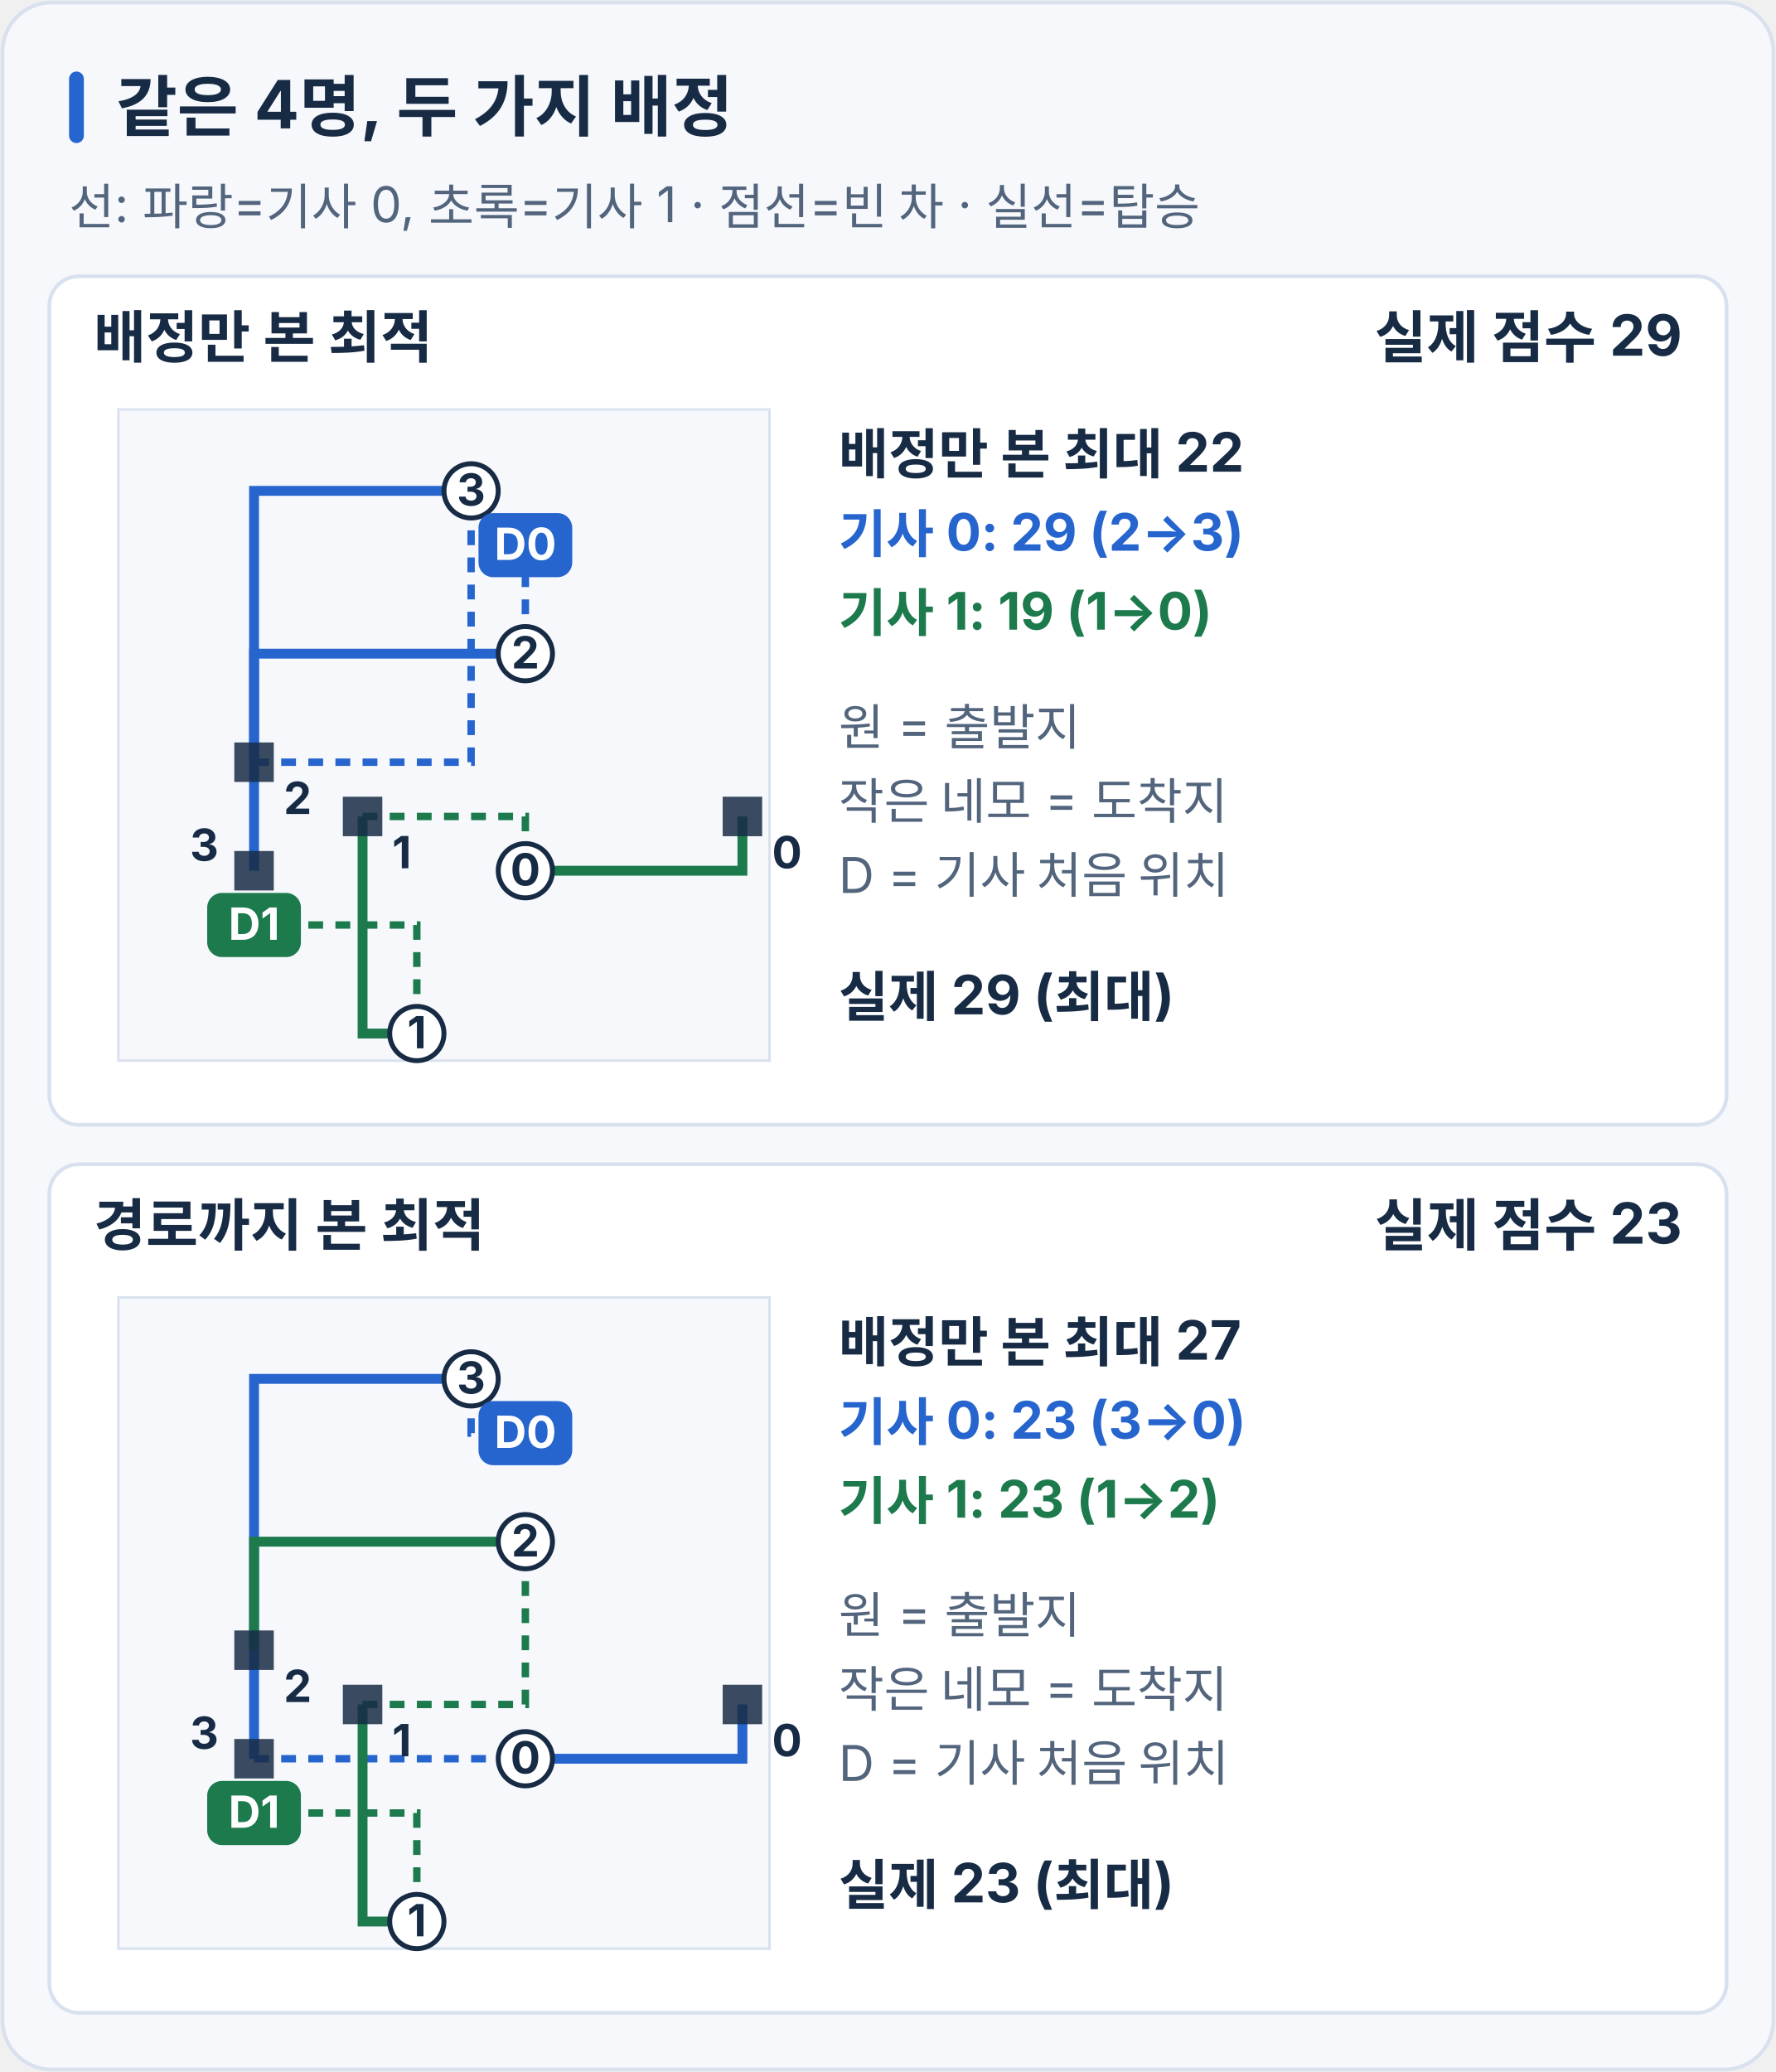
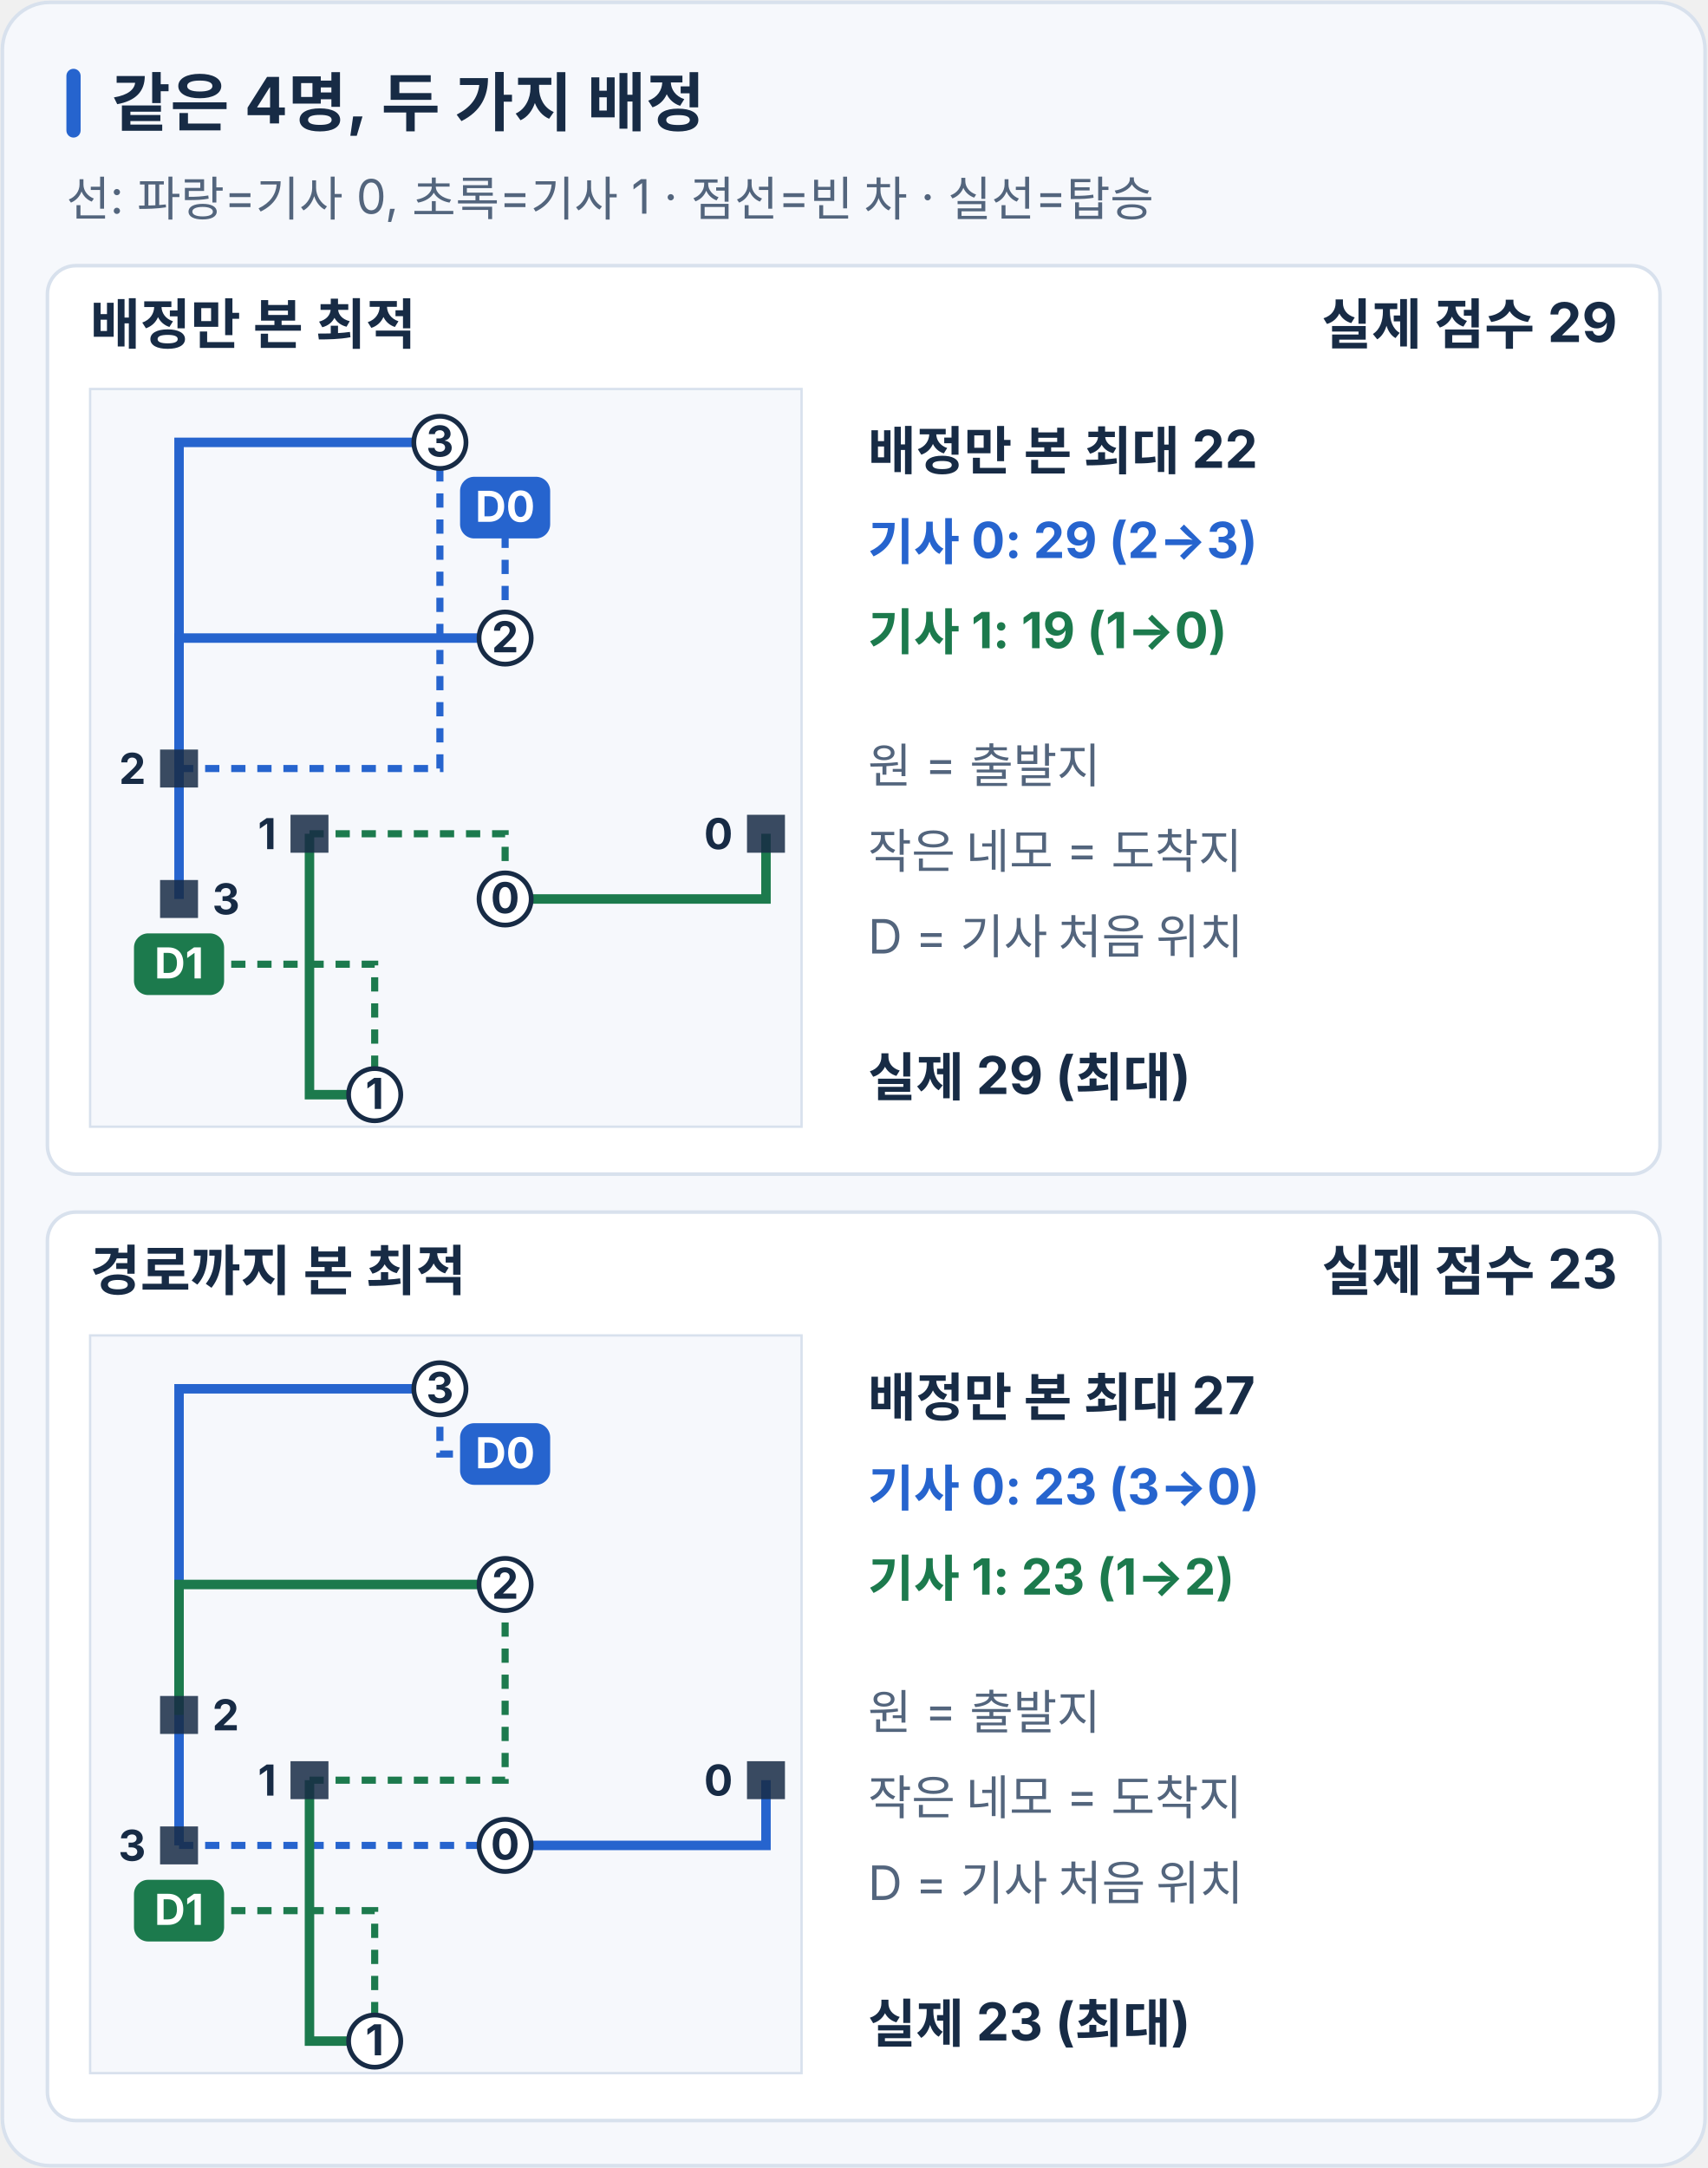
- <svg xmlns="http://www.w3.org/2000/svg" viewBox="0 0 720 840" role="img" aria-labelledby="title desc">
+ <svg xmlns="http://www.w3.org/2000/svg" viewBox="0 0 720 914" role="img" aria-labelledby="title desc">
  <style>text{font-family:-apple-system,BlinkMacSystemFont,"Apple SD Gothic Neo","Noto Sans KR",sans-serif}*{box-sizing:border-box}</style>
-   <rect x="1" y="1" width="718" height="838" rx="20" fill="#f6f8fc" stroke="#d8e1ed" stroke-width="1.5" />
+   <rect x="1" y="1" width="718" height="912" rx="20" fill="#f6f8fc" stroke="#d8e1ed" stroke-width="1.5" />
  <rect x="28" y="29" width="6" height="29" rx="3" fill="#2664ce" />
  <text x="47" y="53" font-size="27" fill="#172b45" font-weight="750" text-anchor="start">같은 4명, 두 가지 배정</text>
  <text x="28" y="91" font-size="20" fill="#53657d" font-weight="400" text-anchor="start">선: 파랑=기사 0, 초록=기사 1 · 점선=빈 차 · 실선=탑승</text>
-   <rect x="20" y="112" width="680" height="344" rx="12" fill="#ffffff" stroke="#d8e1ed" stroke-width="1.5" />
+   <rect x="20" y="112" width="680" height="383" rx="12" fill="#ffffff" stroke="#d8e1ed" stroke-width="1.5" />
  <text x="38" y="145" font-size="23" fill="#172b45" font-weight="750" text-anchor="start">배정만 본 최적</text>
  <text x="682" y="145" font-size="23" fill="#172b45" font-weight="750" text-anchor="end">실제 점수 29</text>
-   <rect x="48" y="166" width="264" height="264" fill="#f6f8fc" stroke="#d8e1ed" />
-   <polyline points="213.0,221.0 213.0,221.0 213.0,265.0" fill="none" stroke="#2664ce" stroke-width="3" stroke-dasharray="6 5" />
-   <polyline points="213.0,265.0 103.0,265.0 103.0,309.0" fill="none" stroke="#2664ce" stroke-width="4" />
-   <polyline points="103.0,309.0 191.0,309.0 191.0,199.0" fill="none" stroke="#2664ce" stroke-width="3" stroke-dasharray="6 5" />
-   <polyline points="191.0,199.0 103.0,199.0 103.0,353.0" fill="none" stroke="#2664ce" stroke-width="4" />
-   <polyline points="103.0,375.0 169.0,375.0 169.0,419.0" fill="none" stroke="#1c7a4d" stroke-width="3" stroke-dasharray="6 5" />
-   <polyline points="169.0,419.0 147.0,419.0 147.0,331.0" fill="none" stroke="#1c7a4d" stroke-width="4" />
-   <polyline points="147.0,331.0 213.0,331.0 213.0,353.0" fill="none" stroke="#1c7a4d" stroke-width="3" stroke-dasharray="6 5" />
-   <polyline points="213.0,353.0 301.0,353.0 301.0,331.0" fill="none" stroke="#1c7a4d" stroke-width="4" />
-   <rect x="293.0" y="323.0" width="16" height="16" fill="#172b45" opacity="0.85" />
-   <text x="313.0" y="352.0" font-size="18" fill="#172b45" font-weight="700" text-anchor="start">0</text>
-   <circle cx="213.0" cy="353.0" r="11" fill="#ffffff" stroke="#172b45" stroke-width="2" />
-   <text x="213.0" y="359.0" font-size="18" fill="#172b45" font-weight="700" text-anchor="middle">0</text>
-   <rect x="139.0" y="323.0" width="16" height="16" fill="#172b45" opacity="0.85" />
-   <text x="159.0" y="352.0" font-size="18" fill="#172b45" font-weight="700" text-anchor="start">1</text>
-   <circle cx="169.0" cy="419.0" r="11" fill="#ffffff" stroke="#172b45" stroke-width="2" />
-   <text x="169.0" y="425.0" font-size="18" fill="#172b45" font-weight="700" text-anchor="middle">1</text>
-   <rect x="95.0" y="301.0" width="16" height="16" fill="#172b45" opacity="0.85" />
-   <text x="115.0" y="330.0" font-size="18" fill="#172b45" font-weight="700" text-anchor="start">2</text>
-   <circle cx="213.0" cy="265.0" r="11" fill="#ffffff" stroke="#172b45" stroke-width="2" />
-   <text x="213.0" y="271.0" font-size="18" fill="#172b45" font-weight="700" text-anchor="middle">2</text>
-   <rect x="95.0" y="345.0" width="16" height="16" fill="#172b45" opacity="0.85" />
-   <text x="77.0" y="349.0" font-size="18" fill="#172b45" font-weight="700" text-anchor="start">3</text>
-   <circle cx="191.0" cy="199.0" r="11" fill="#ffffff" stroke="#172b45" stroke-width="2" />
-   <text x="191.0" y="205.0" font-size="18" fill="#172b45" font-weight="700" text-anchor="middle">3</text>
-   <rect x="194.0" y="208.0" width="38" height="26" rx="6" fill="#2664ce" />
-   <text x="213.0" y="227.0" font-size="18" fill="#ffffff" font-weight="750" text-anchor="middle">D0</text>
-   <rect x="84.0" y="362.0" width="38" height="26" rx="6" fill="#1c7a4d" />
-   <text x="103.0" y="381.0" font-size="18" fill="#ffffff" font-weight="750" text-anchor="middle">D1</text>
-   <text x="340" y="192" font-size="22" fill="#172b45" font-weight="700" text-anchor="start">배정만 본 최대 22</text>
-   <text x="340" y="224" font-size="21" fill="#2664ce" font-weight="700" text-anchor="start">기사 0: 29 (2→3)</text>
-   <text x="340" y="256" font-size="21" fill="#1c7a4d" font-weight="700" text-anchor="start">기사 1: 19 (1→0)</text>
-   <text x="340" y="302" font-size="20" fill="#53657d" font-weight="400" text-anchor="start">원 = 출발지</text>
-   <text x="340" y="332" font-size="20" fill="#53657d" font-weight="400" text-anchor="start">작은 네모 = 도착지</text>
-   <text x="340" y="362" font-size="20" fill="#53657d" font-weight="400" text-anchor="start">D = 기사 처음 위치</text>
-   <text x="340" y="412" font-size="22" fill="#172b45" font-weight="700" text-anchor="start">실제 29 (최대)</text>
-   <rect x="20" y="472" width="680" height="344" rx="12" fill="#ffffff" stroke="#d8e1ed" stroke-width="1.5" />
-   <text x="38" y="505" font-size="23" fill="#172b45" font-weight="750" text-anchor="start">경로까지 본 최적</text>
-   <text x="682" y="505" font-size="23" fill="#172b45" font-weight="750" text-anchor="end">실제 점수 23</text>
-   <rect x="48" y="526" width="264" height="264" fill="#f6f8fc" stroke="#d8e1ed" />
-   <polyline points="213.0,581.0 191.0,581.0 191.0,559.0" fill="none" stroke="#2664ce" stroke-width="3" stroke-dasharray="6 5" />
-   <polyline points="191.0,559.0 103.0,559.0 103.0,713.0" fill="none" stroke="#2664ce" stroke-width="4" />
-   <polyline points="103.0,713.0 213.0,713.0 213.0,713.0" fill="none" stroke="#2664ce" stroke-width="3" stroke-dasharray="6 5" />
-   <polyline points="213.0,713.0 301.0,713.0 301.0,691.0" fill="none" stroke="#2664ce" stroke-width="4" />
-   <polyline points="103.0,735.0 169.0,735.0 169.0,779.0" fill="none" stroke="#1c7a4d" stroke-width="3" stroke-dasharray="6 5" />
-   <polyline points="169.0,779.0 147.0,779.0 147.0,691.0" fill="none" stroke="#1c7a4d" stroke-width="4" />
-   <polyline points="147.0,691.0 213.0,691.0 213.0,625.0" fill="none" stroke="#1c7a4d" stroke-width="3" stroke-dasharray="6 5" />
-   <polyline points="213.0,625.0 103.0,625.0 103.0,669.0" fill="none" stroke="#1c7a4d" stroke-width="4" />
-   <rect x="293.0" y="683.0" width="16" height="16" fill="#172b45" opacity="0.85" />
-   <text x="313.0" y="712.0" font-size="18" fill="#172b45" font-weight="700" text-anchor="start">0</text>
-   <circle cx="213.0" cy="713.0" r="11" fill="#ffffff" stroke="#172b45" stroke-width="2" />
-   <text x="213.0" y="719.0" font-size="18" fill="#172b45" font-weight="700" text-anchor="middle">0</text>
-   <rect x="139.0" y="683.0" width="16" height="16" fill="#172b45" opacity="0.85" />
-   <text x="159.0" y="712.0" font-size="18" fill="#172b45" font-weight="700" text-anchor="start">1</text>
-   <circle cx="169.0" cy="779.0" r="11" fill="#ffffff" stroke="#172b45" stroke-width="2" />
-   <text x="169.0" y="785.0" font-size="18" fill="#172b45" font-weight="700" text-anchor="middle">1</text>
-   <rect x="95.0" y="661.0" width="16" height="16" fill="#172b45" opacity="0.85" />
-   <text x="115.0" y="690.0" font-size="18" fill="#172b45" font-weight="700" text-anchor="start">2</text>
-   <circle cx="213.0" cy="625.0" r="11" fill="#ffffff" stroke="#172b45" stroke-width="2" />
-   <text x="213.0" y="631.0" font-size="18" fill="#172b45" font-weight="700" text-anchor="middle">2</text>
-   <rect x="95.0" y="705.0" width="16" height="16" fill="#172b45" opacity="0.85" />
-   <text x="77.0" y="709.0" font-size="18" fill="#172b45" font-weight="700" text-anchor="start">3</text>
-   <circle cx="191.0" cy="559.0" r="11" fill="#ffffff" stroke="#172b45" stroke-width="2" />
-   <text x="191.0" y="565.0" font-size="18" fill="#172b45" font-weight="700" text-anchor="middle">3</text>
-   <rect x="194.0" y="568.0" width="38" height="26" rx="6" fill="#2664ce" />
-   <text x="213.0" y="587.0" font-size="18" fill="#ffffff" font-weight="750" text-anchor="middle">D0</text>
-   <rect x="84.0" y="722.0" width="38" height="26" rx="6" fill="#1c7a4d" />
-   <text x="103.0" y="741.0" font-size="18" fill="#ffffff" font-weight="750" text-anchor="middle">D1</text>
-   <text x="340" y="552" font-size="22" fill="#172b45" font-weight="700" text-anchor="start">배정만 본 최대 27</text>
-   <text x="340" y="584" font-size="21" fill="#2664ce" font-weight="700" text-anchor="start">기사 0: 23 (3→0)</text>
-   <text x="340" y="616" font-size="21" fill="#1c7a4d" font-weight="700" text-anchor="start">기사 1: 23 (1→2)</text>
-   <text x="340" y="662" font-size="20" fill="#53657d" font-weight="400" text-anchor="start">원 = 출발지</text>
-   <text x="340" y="692" font-size="20" fill="#53657d" font-weight="400" text-anchor="start">작은 네모 = 도착지</text>
-   <text x="340" y="722" font-size="20" fill="#53657d" font-weight="400" text-anchor="start">D = 기사 처음 위치</text>
-   <text x="340" y="772" font-size="22" fill="#172b45" font-weight="700" text-anchor="start">실제 23 (최대)</text>
+   <rect x="38" y="164" width="300" height="311" fill="#f6f8fc" stroke="#d8e1ed" />
+   <polyline points="213,214 213,214 213,269" fill="none" stroke="#2664ce" stroke-width="3" stroke-dasharray="6 5" />
+   <polyline points="213,269 75.5,269 75.5,324" fill="none" stroke="#2664ce" stroke-width="4" />
+   <polyline points="75.5,324 185.5,324 185.5,186.5" fill="none" stroke="#2664ce" stroke-width="3" stroke-dasharray="6 5" />
+   <polyline points="185.5,186.5 75.5,186.5 75.5,379" fill="none" stroke="#2664ce" stroke-width="4" />
+   <polyline points="75.5,406.5 158,406.5 158,461.5" fill="none" stroke="#1c7a4d" stroke-width="3" stroke-dasharray="6 5" />
+   <polyline points="158,461.5 130.5,461.5 130.5,351.5" fill="none" stroke="#1c7a4d" stroke-width="4" />
+   <polyline points="130.5,351.5 213,351.5 213,379" fill="none" stroke="#1c7a4d" stroke-width="3" stroke-dasharray="6 5" />
+   <polyline points="213,379 323,379 323,351.5" fill="none" stroke="#1c7a4d" stroke-width="4" />
+   <rect x="315" y="343.5" width="16" height="16" fill="#172b45" opacity="0.85" />
+   <circle cx="213" cy="379" r="11" fill="#ffffff" stroke="#172b45" stroke-width="2" />
+   <text x="213" y="385" font-size="18" fill="#172b45" font-weight="700" text-anchor="middle">0</text>
+   <rect x="122.5" y="343.5" width="16" height="16" fill="#172b45" opacity="0.85" />
+   <circle cx="158" cy="461.5" r="11" fill="#ffffff" stroke="#172b45" stroke-width="2" />
+   <text x="158" y="467.5" font-size="18" fill="#172b45" font-weight="700" text-anchor="middle">1</text>
+   <rect x="67.5" y="316" width="16" height="16" fill="#172b45" opacity="0.85" />
+   <circle cx="213" cy="269" r="11" fill="#ffffff" stroke="#172b45" stroke-width="2" />
+   <text x="213" y="275" font-size="18" fill="#172b45" font-weight="700" text-anchor="middle">2</text>
+   <rect x="67.5" y="371" width="16" height="16" fill="#172b45" opacity="0.85" />
+   <circle cx="185.5" cy="186.5" r="11" fill="#ffffff" stroke="#172b45" stroke-width="2" />
+   <text x="185.5" y="192.5" font-size="18" fill="#172b45" font-weight="700" text-anchor="middle">3</text>
+   <rect x="194" y="201" width="38" height="26" rx="6" fill="#2664ce" />
+   <text x="213" y="220" font-size="18" fill="#ffffff" font-weight="750" text-anchor="middle">D0</text>
+   <rect x="56.5" y="393.5" width="38" height="26" rx="6" fill="#1c7a4d" />
+   <text x="75.5" y="412.5" font-size="18" fill="#ffffff" font-weight="750" text-anchor="middle">D1</text>
+   <text x="309" y="358" font-size="18" fill="#172b45" font-weight="700" text-anchor="end" stroke="#f6f8fc" stroke-width="3" paint-order="stroke">0</text>
+   <text x="116.5" y="358" font-size="18" fill="#172b45" font-weight="700" text-anchor="end" stroke="#f6f8fc" stroke-width="3" paint-order="stroke">1</text>
+   <text x="61.5" y="330.5" font-size="18" fill="#172b45" font-weight="700" text-anchor="end" stroke="#f6f8fc" stroke-width="3" paint-order="stroke">2</text>
+   <text x="89.5" y="385.5" font-size="18" fill="#172b45" font-weight="700" text-anchor="start" stroke="#f6f8fc" stroke-width="3" paint-order="stroke">3</text>
+   <text x="366" y="198" font-size="22" fill="#172b45" font-weight="700" text-anchor="start">배정만 본 최대 22</text>
+   <text x="366" y="236" font-size="21" fill="#2664ce" font-weight="700" text-anchor="start">기사 0: 29 (2→3)</text>
+   <text x="366" y="274" font-size="21" fill="#1c7a4d" font-weight="700" text-anchor="start">기사 1: 19 (1→0)</text>
+   <text x="366" y="330" font-size="20" fill="#53657d" font-weight="400" text-anchor="start">원 = 출발지</text>
+   <text x="366" y="366" font-size="20" fill="#53657d" font-weight="400" text-anchor="start">작은 네모 = 도착지</text>
+   <text x="366" y="402" font-size="20" fill="#53657d" font-weight="400" text-anchor="start">D = 기사 처음 위치</text>
+   <text x="366" y="462" font-size="22" fill="#172b45" font-weight="700" text-anchor="start">실제 29 (최대)</text>
+   <rect x="20" y="511" width="680" height="383" rx="12" fill="#ffffff" stroke="#d8e1ed" stroke-width="1.5" />
+   <text x="38" y="544" font-size="23" fill="#172b45" font-weight="750" text-anchor="start">경로까지 본 최적</text>
+   <text x="682" y="544" font-size="23" fill="#172b45" font-weight="750" text-anchor="end">실제 점수 23</text>
+   <rect x="38" y="563" width="300" height="311" fill="#f6f8fc" stroke="#d8e1ed" />
+   <polyline points="213,613 185.5,613 185.5,585.5" fill="none" stroke="#2664ce" stroke-width="3" stroke-dasharray="6 5" />
+   <polyline points="185.5,585.5 75.5,585.5 75.5,778" fill="none" stroke="#2664ce" stroke-width="4" />
+   <polyline points="75.5,778 213,778 213,778" fill="none" stroke="#2664ce" stroke-width="3" stroke-dasharray="6 5" />
+   <polyline points="213,778 323,778 323,750.5" fill="none" stroke="#2664ce" stroke-width="4" />
+   <polyline points="75.5,805.5 158,805.5 158,860.5" fill="none" stroke="#1c7a4d" stroke-width="3" stroke-dasharray="6 5" />
+   <polyline points="158,860.5 130.5,860.5 130.5,750.5" fill="none" stroke="#1c7a4d" stroke-width="4" />
+   <polyline points="130.5,750.5 213,750.5 213,668" fill="none" stroke="#1c7a4d" stroke-width="3" stroke-dasharray="6 5" />
+   <polyline points="213,668 75.5,668 75.5,723" fill="none" stroke="#1c7a4d" stroke-width="4" />
+   <rect x="315" y="742.5" width="16" height="16" fill="#172b45" opacity="0.85" />
+   <circle cx="213" cy="778" r="11" fill="#ffffff" stroke="#172b45" stroke-width="2" />
+   <text x="213" y="784" font-size="18" fill="#172b45" font-weight="700" text-anchor="middle">0</text>
+   <rect x="122.5" y="742.5" width="16" height="16" fill="#172b45" opacity="0.85" />
+   <circle cx="158" cy="860.5" r="11" fill="#ffffff" stroke="#172b45" stroke-width="2" />
+   <text x="158" y="866.5" font-size="18" fill="#172b45" font-weight="700" text-anchor="middle">1</text>
+   <rect x="67.5" y="715" width="16" height="16" fill="#172b45" opacity="0.85" />
+   <circle cx="213" cy="668" r="11" fill="#ffffff" stroke="#172b45" stroke-width="2" />
+   <text x="213" y="674" font-size="18" fill="#172b45" font-weight="700" text-anchor="middle">2</text>
+   <rect x="67.5" y="770" width="16" height="16" fill="#172b45" opacity="0.85" />
+   <circle cx="185.5" cy="585.5" r="11" fill="#ffffff" stroke="#172b45" stroke-width="2" />
+   <text x="185.5" y="591.5" font-size="18" fill="#172b45" font-weight="700" text-anchor="middle">3</text>
+   <rect x="194" y="600" width="38" height="26" rx="6" fill="#2664ce" />
+   <text x="213" y="619" font-size="18" fill="#ffffff" font-weight="750" text-anchor="middle">D0</text>
+   <rect x="56.5" y="792.5" width="38" height="26" rx="6" fill="#1c7a4d" />
+   <text x="75.5" y="811.5" font-size="18" fill="#ffffff" font-weight="750" text-anchor="middle">D1</text>
+   <text x="309" y="757" font-size="18" fill="#172b45" font-weight="700" text-anchor="end" stroke="#f6f8fc" stroke-width="3" paint-order="stroke">0</text>
+   <text x="116.5" y="757" font-size="18" fill="#172b45" font-weight="700" text-anchor="end" stroke="#f6f8fc" stroke-width="3" paint-order="stroke">1</text>
+   <text x="89.5" y="729.5" font-size="18" fill="#172b45" font-weight="700" text-anchor="start" stroke="#f6f8fc" stroke-width="3" paint-order="stroke">2</text>
+   <text x="61.5" y="784.5" font-size="18" fill="#172b45" font-weight="700" text-anchor="end" stroke="#f6f8fc" stroke-width="3" paint-order="stroke">3</text>
+   <text x="366" y="597" font-size="22" fill="#172b45" font-weight="700" text-anchor="start">배정만 본 최대 27</text>
+   <text x="366" y="635" font-size="21" fill="#2664ce" font-weight="700" text-anchor="start">기사 0: 23 (3→0)</text>
+   <text x="366" y="673" font-size="21" fill="#1c7a4d" font-weight="700" text-anchor="start">기사 1: 23 (1→2)</text>
+   <text x="366" y="729" font-size="20" fill="#53657d" font-weight="400" text-anchor="start">원 = 출발지</text>
+   <text x="366" y="765" font-size="20" fill="#53657d" font-weight="400" text-anchor="start">작은 네모 = 도착지</text>
+   <text x="366" y="801" font-size="20" fill="#53657d" font-weight="400" text-anchor="start">D = 기사 처음 위치</text>
+   <text x="366" y="861" font-size="22" fill="#172b45" font-weight="700" text-anchor="start">실제 23 (최대)</text>
</svg>
